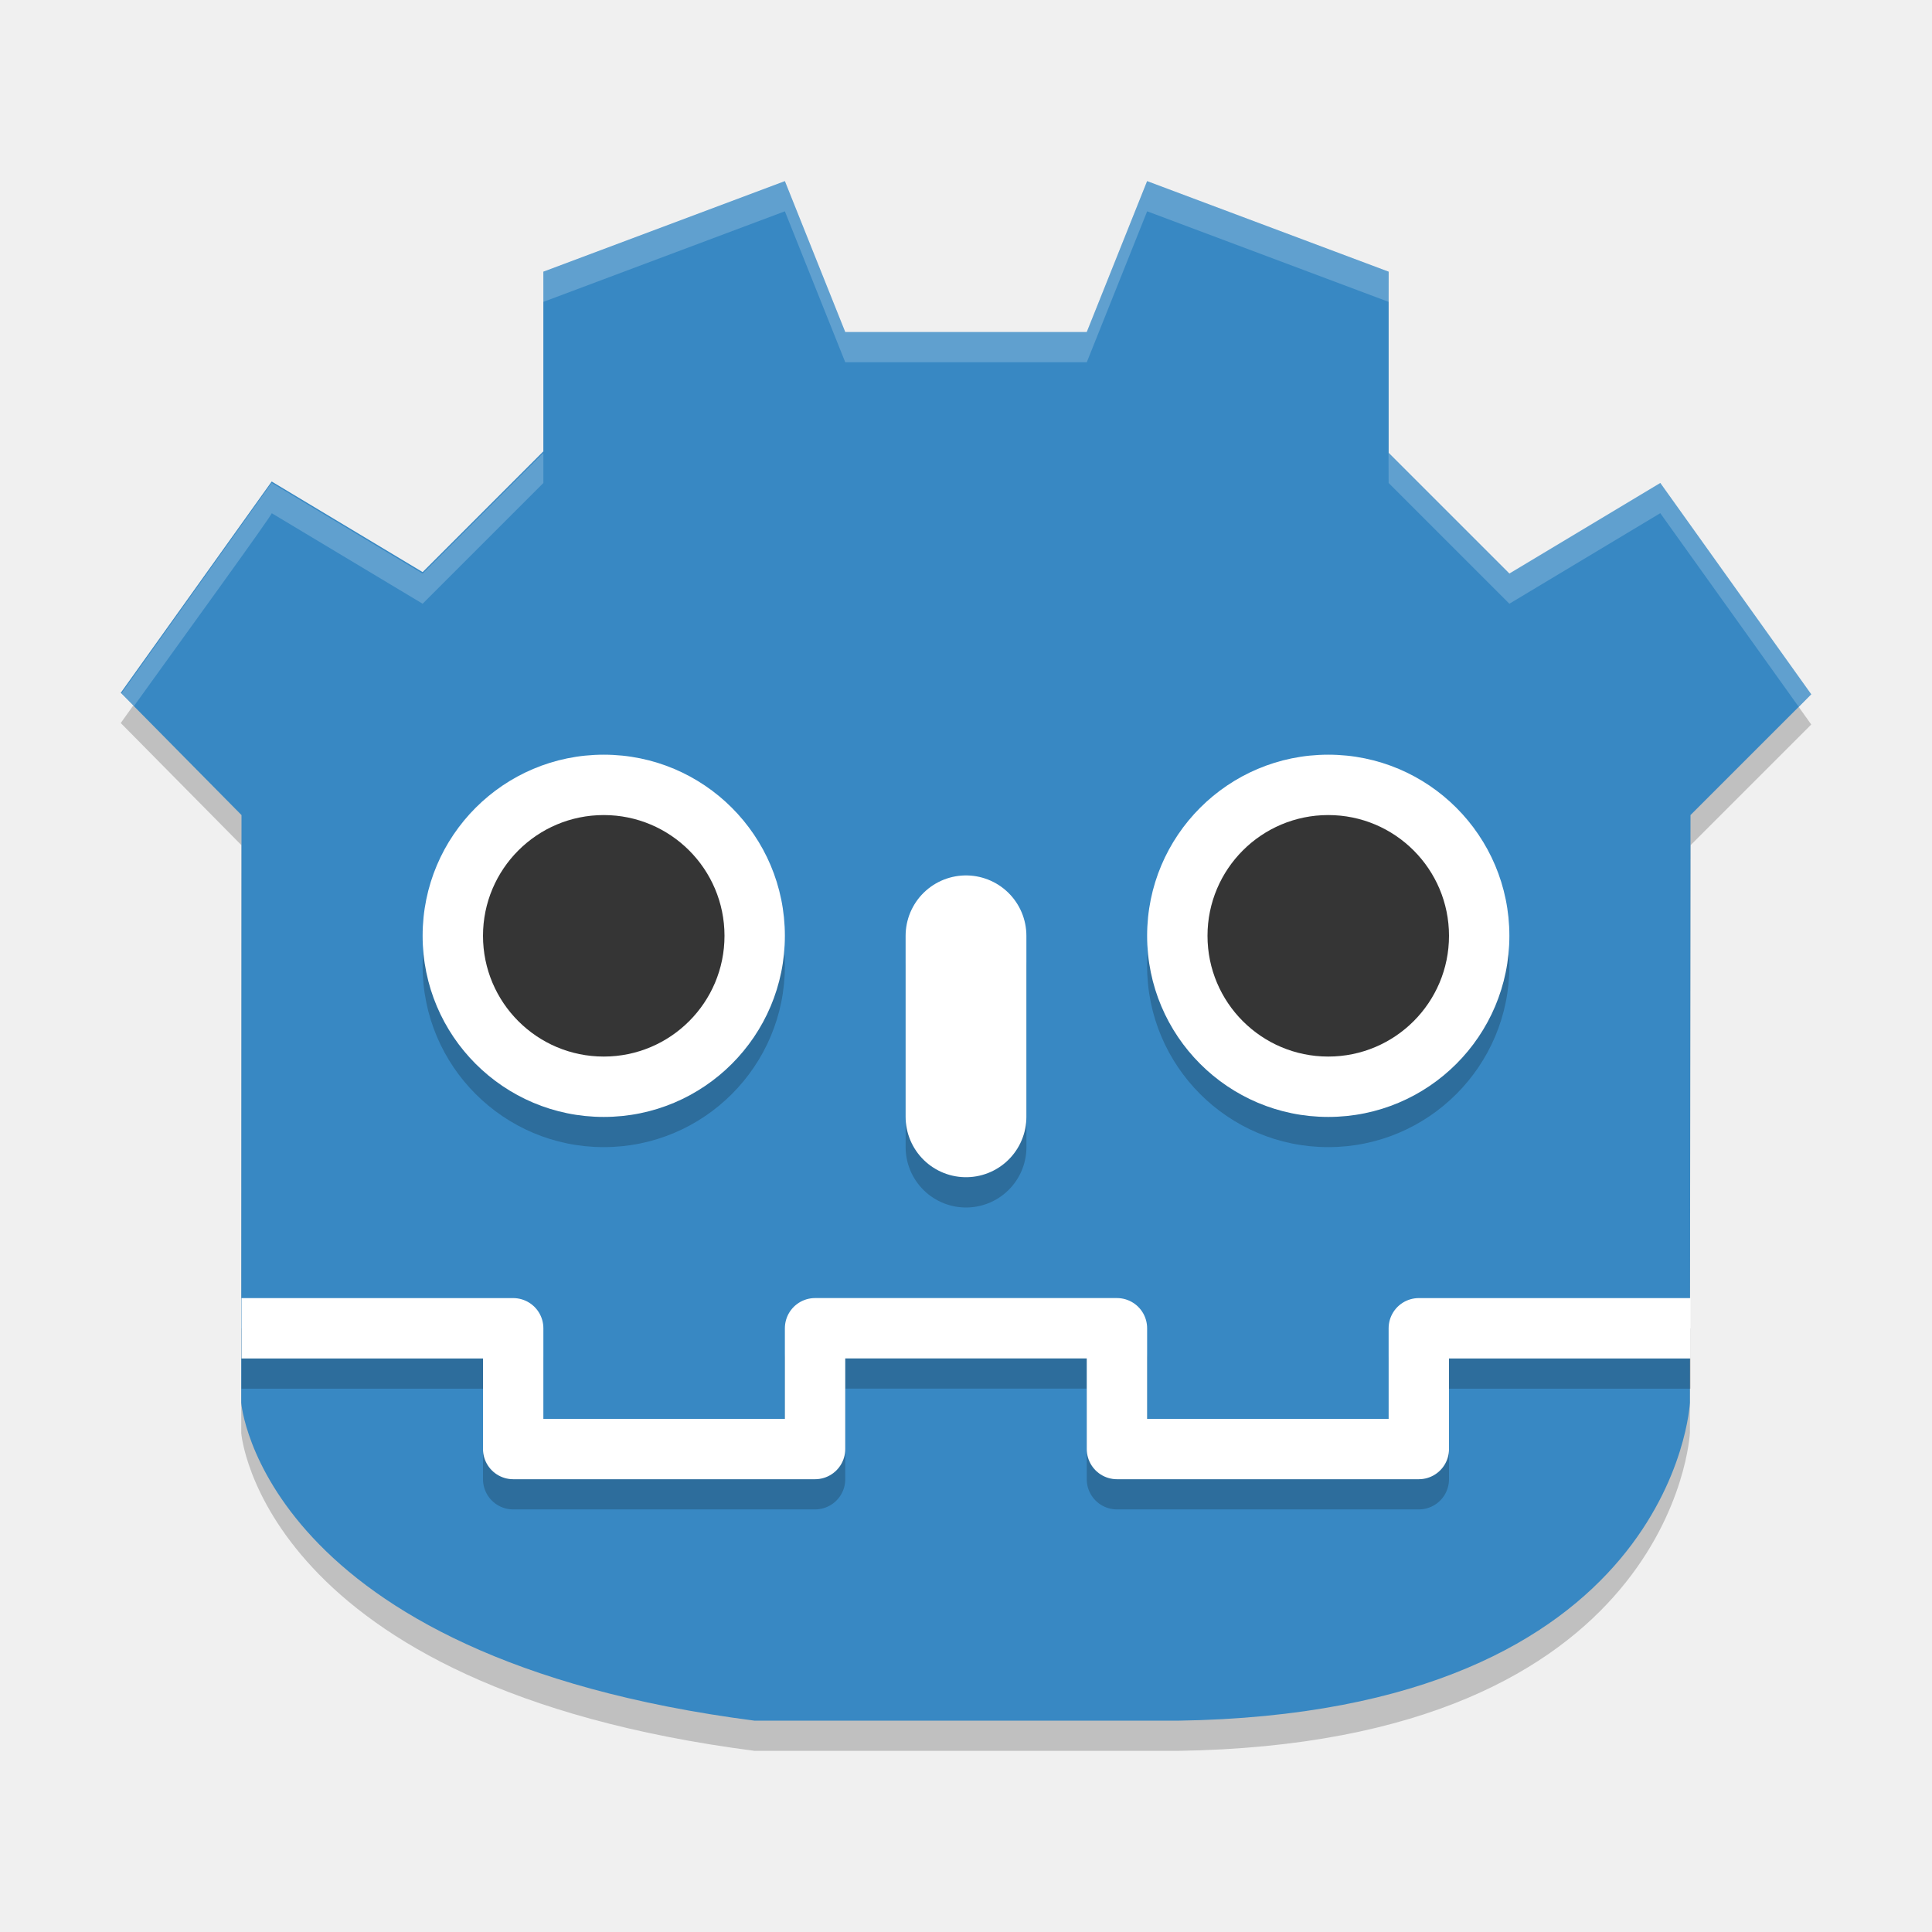
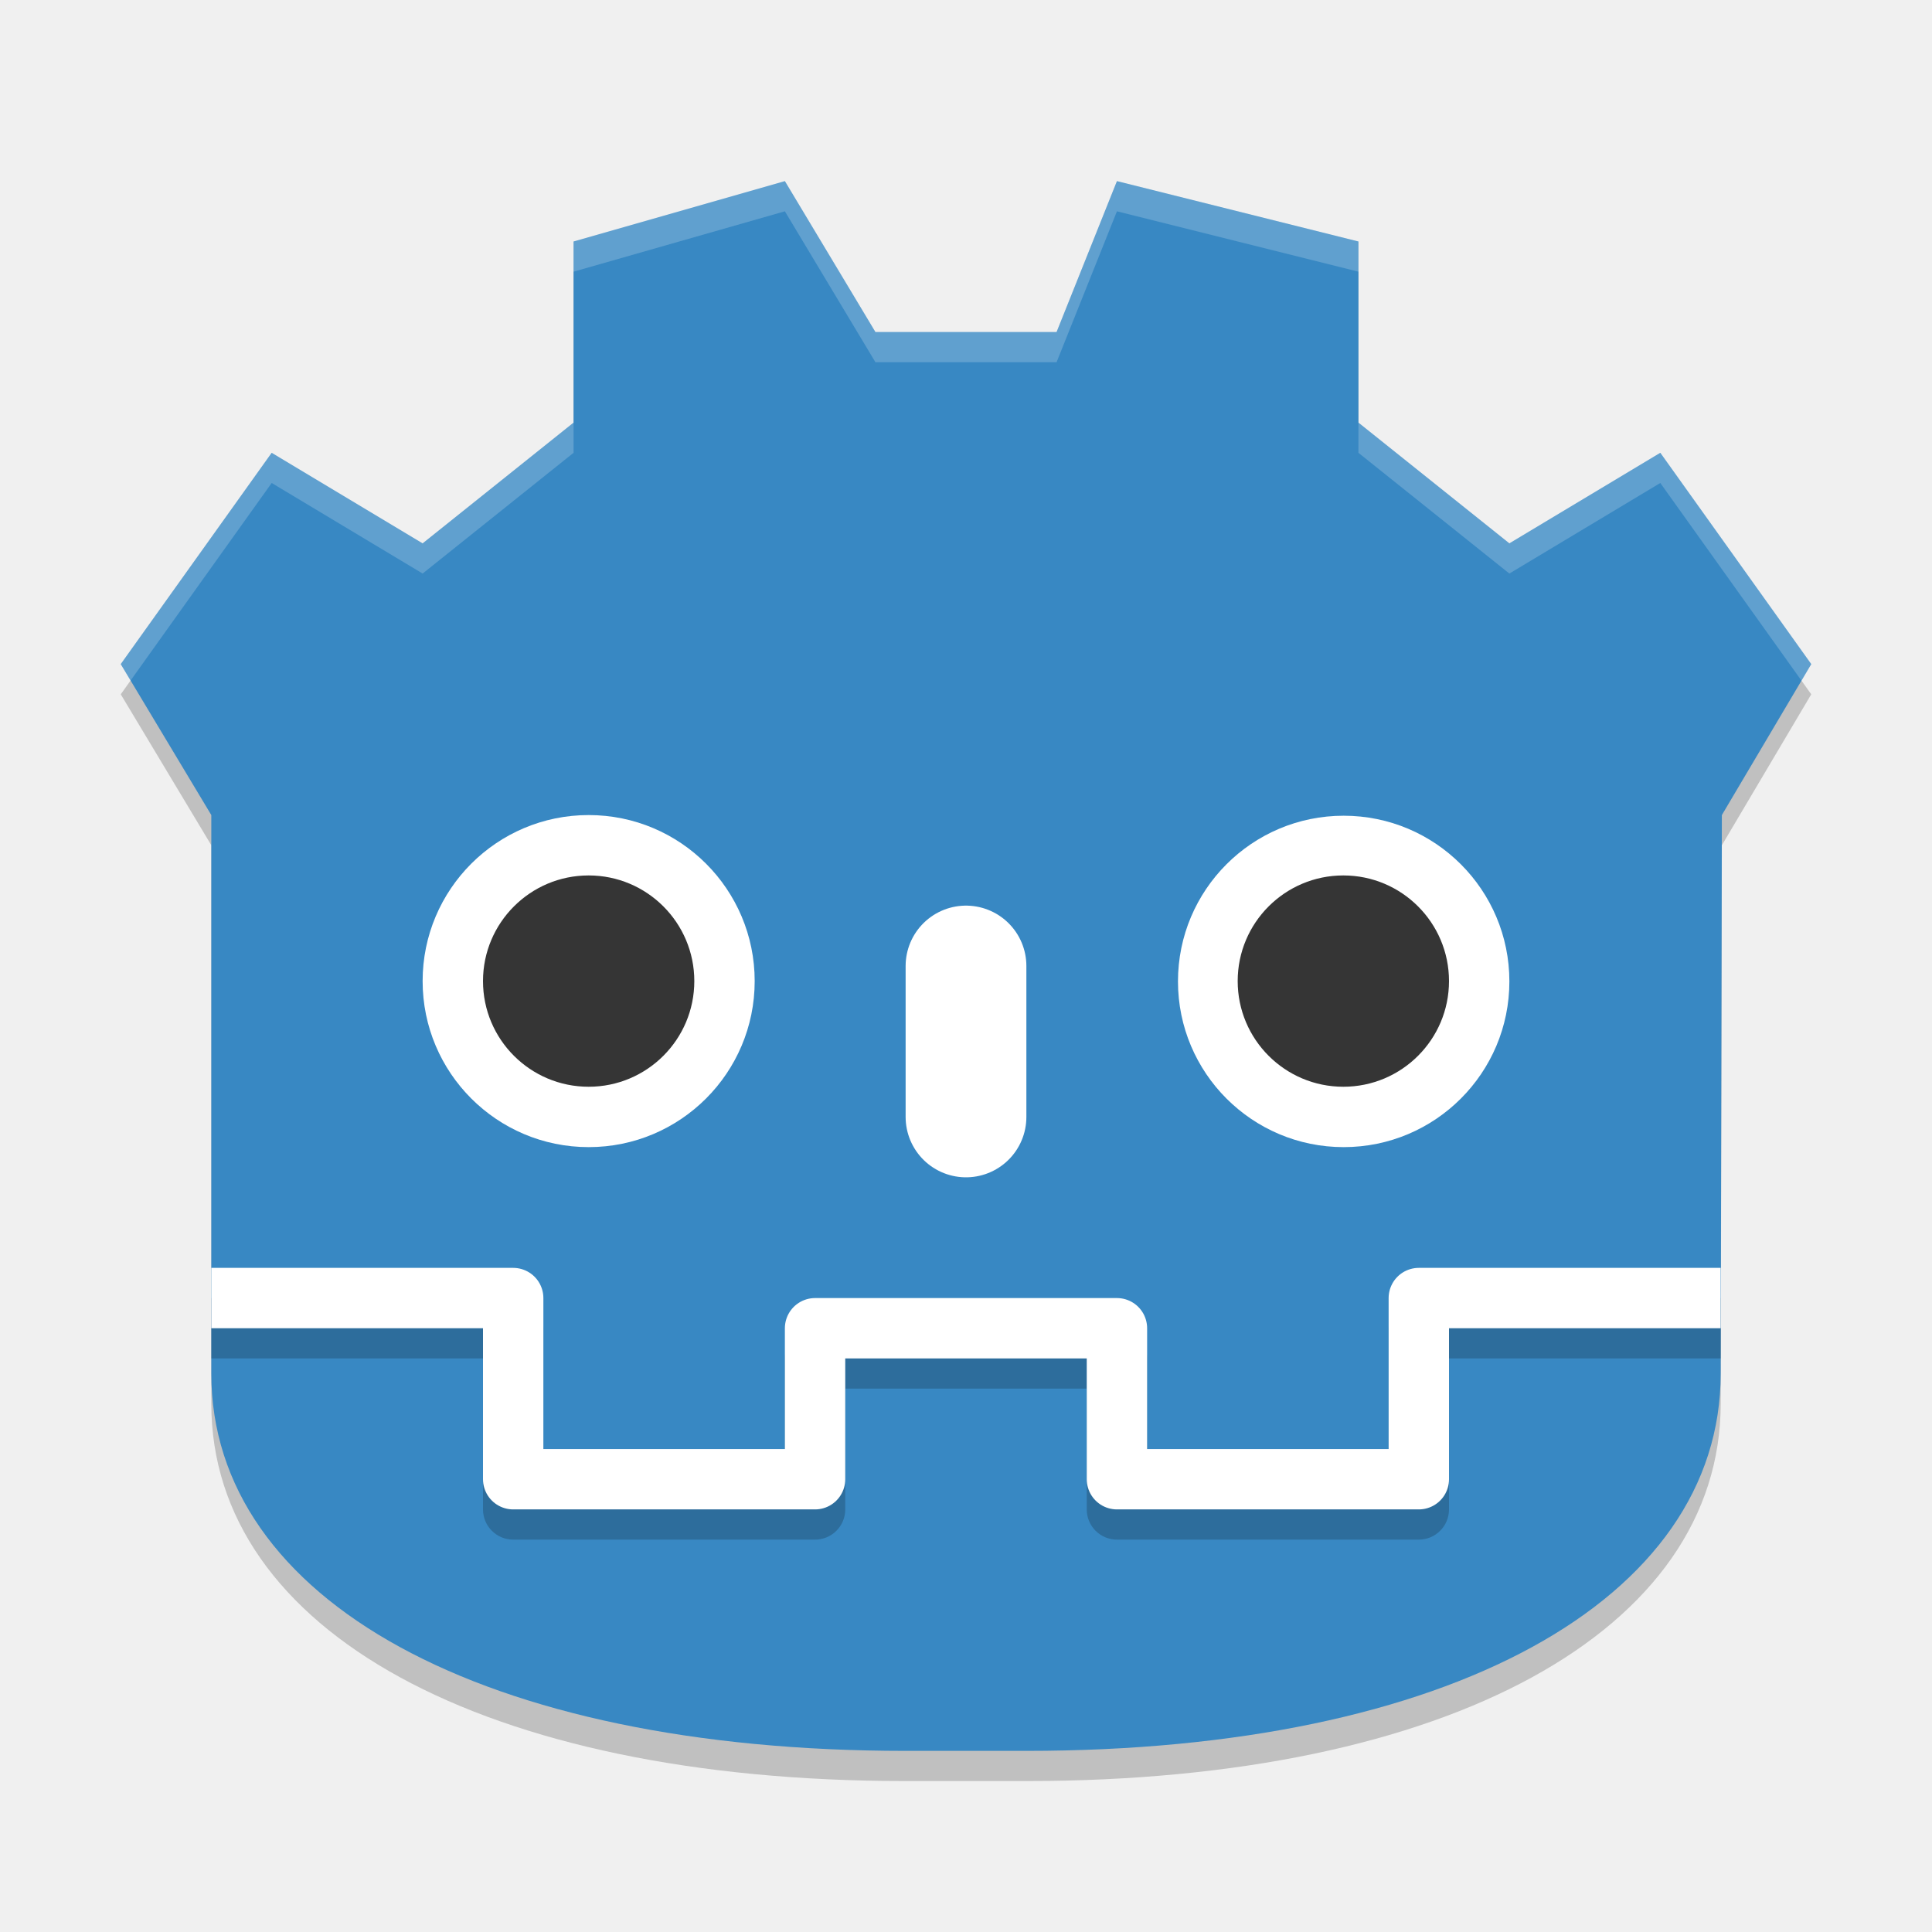
<svg xmlns="http://www.w3.org/2000/svg" width="64" height="64" version="1">
-   <g transform="translate(0,2)">
-     <path style="opacity:0.2" d="M 25,56 C 8.655,53.886 7.991,45.471 7.991,45.471 L 8,26 4,21.951 9,14.951 14,17.951 18,13.951 V 8 L 26,5 28,10 H 36 L 38,5 46,8 V 14 L 50,18 55,15 60,22 56,26 55.98,45.471 C 55.98,45.471 55.48,55.761 39,56 Z" />
-     <path style="fill:#3888c3" d="M 25,55 C 8.655,52.886 7.991,44.471 7.991,44.471 L 8,25 4,20.951 9,13.951 14,16.951 18,12.951 V 7 L 26,4 28,9 H 36 L 38,4 46,7 V 13 L 50,17 55,14 60,21 56,25 55.98,44.471 C 55.98,44.471 55.48,54.761 39,55 Z" />
-     <circle style="opacity:0.2" cx="20" cy="30" r="6" />
-     <circle style="fill:#ffffff" cx="20" cy="29" r="6" />
-     <circle style="fill:#353535" cx="20" cy="29" r="4" />
-     <circle style="opacity:0.2" cx="44" cy="30" r="6" />
-     <circle style="fill:#ffffff" cx="44" cy="29" r="6" />
-     <circle style="fill:#353535" cx="44" cy="29" r="4" />
-     <path style="opacity:0.2;fill:#ffffff" d="M 4,21 8.998,13.995 14,17 18,13 V 14 L 14,18 9,15 C 9.089,14.961 6.017,19.192 4.418,21.417 Z M 60.001,21 54.999,14 49.994,16.998 45.996,12.999 46,14 50,18 54.999,15 59.578,21.405 Z M 45.996,7.001 38.001,4 35.999,9 36.001,10 38.001,5 46,8 Z M 18.002,7.001 26,4 28,9 H 35.999 L 36.001,10 H 28 L 26,5 18,8 Z" />
-     <path style="fill:none;stroke:#000000;stroke-width:4.002;stroke-linecap:round;stroke-opacity:0.2" d="M 32.001,30.001 V 35.999" />
-     <path style="fill:none;stroke:#ffffff;stroke-width:4.001;stroke-linecap:round" d="M 32,29 V 34.996" />
-     <path style="opacity:0.2;fill:none;stroke:#000000;stroke-width:2;stroke-linejoin:round" d="M 56,43.001 H 47 V 47.001 H 37 V 43 H 32 M 8,43.001 H 17 V 47.001 H 27 V 43 H 32" />
-     <path style="fill:none;stroke:#ffffff;stroke-width:2;stroke-linejoin:round" d="M 56,42.001 H 47 V 46.001 H 37 V 42 H 32 M 8,42.001 H 17 V 46.001 H 27 V 42 H 32" />
-   </g>
+   <path d="m30 59c-14 0-23-5-23-12.5v-18.5l-3-5 5-7 5 3 5-4v-6l7-2 3 5h6l2-5 8 2v6l5 4 5-3 5 7-2.961 5-0.039 18.5c0 7.5-9 12.5-23 12.5z" style="opacity:.2" />
+   <path d="m30 58c-14 0-23-5-23-12.5v-18.5l-3-5 5-7 5 3 5-4v-6l7-2 3 5h6l2-5 8 2v6l5 4 5-3 5 7-2.961 5-0.039 18.5c0 7.5-9 12.5-23 12.5z" style="fill:#3888c3" />
+   <path d="m7 43v2h9v5.002a1 1 0 0 0 1 1h10a1 1 0 0 0 1-1v-4.002h8v4.002a1 1 0 0 0 1 1h10a1 1 0 0 0 1-1v-5.002h9v-2h-10a1 1 0 0 0-1 1v5.002h-8v-4.002a1 1 0 0 0-1-1h-10a1 1 0 0 0-1 1v4.002h-8v-5.002a1 1 0 0 0-1-1z" style="opacity:.2;stop-color:#000000" />
+   <path d="m57 43h-10v6.001h-10v-5.001h-5m-25-1h10v6.001h10v-5.001h5" style="fill:none;stroke-linejoin:round;stroke-width:2;stroke:#ffffff" />
+   <circle cx="19.5" cy="32.5" r="5.5" style="fill:#ffffff" />
+   <circle cx="19.5" cy="32.5" r="3.5" style="fill:#353535" />
+   <path d="m32 32v5" style="fill:none;stroke-linecap:round;stroke-width:4;stroke:#ffffff" />
+   <circle cx="44.511" cy="32.511" r="5.489" style="fill:#ffffff" />
+   <circle cx="44.5" cy="32.5" r="3.5" style="fill:#353535" />
+   <path d="m26 6-7 2v1l7-2 3 5h6l2-5 8 2v-1l-8-2-2 5h-6l-3-5zm-7 8-5 4-5-3-5 7 0.326 0.543 4.674-6.543 5 3 5-4v-1zm26 0v1l5 4 5-3 4.676 6.547 0.324-0.547-5-7-5 3-5-4z" style="fill:#ffffff;opacity:.2" />
</svg>
